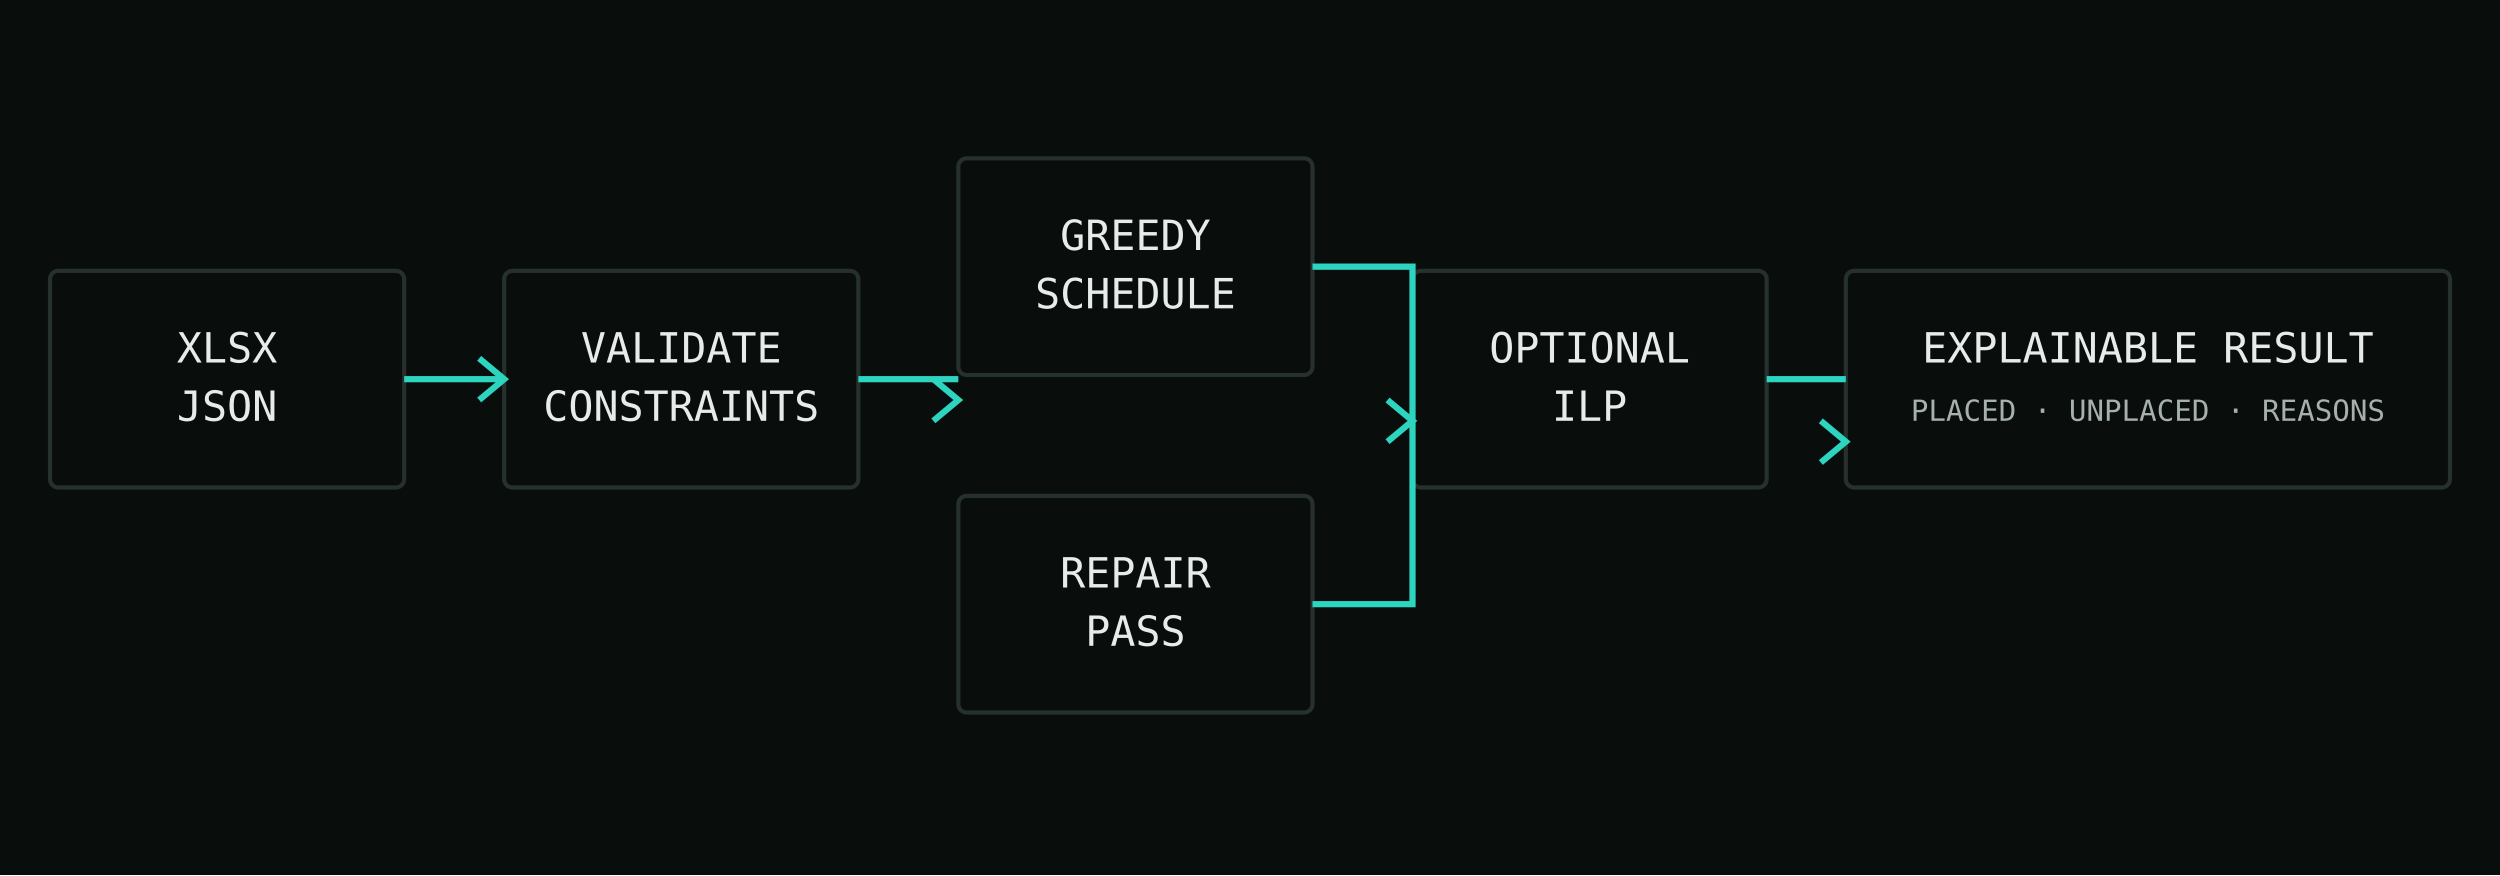
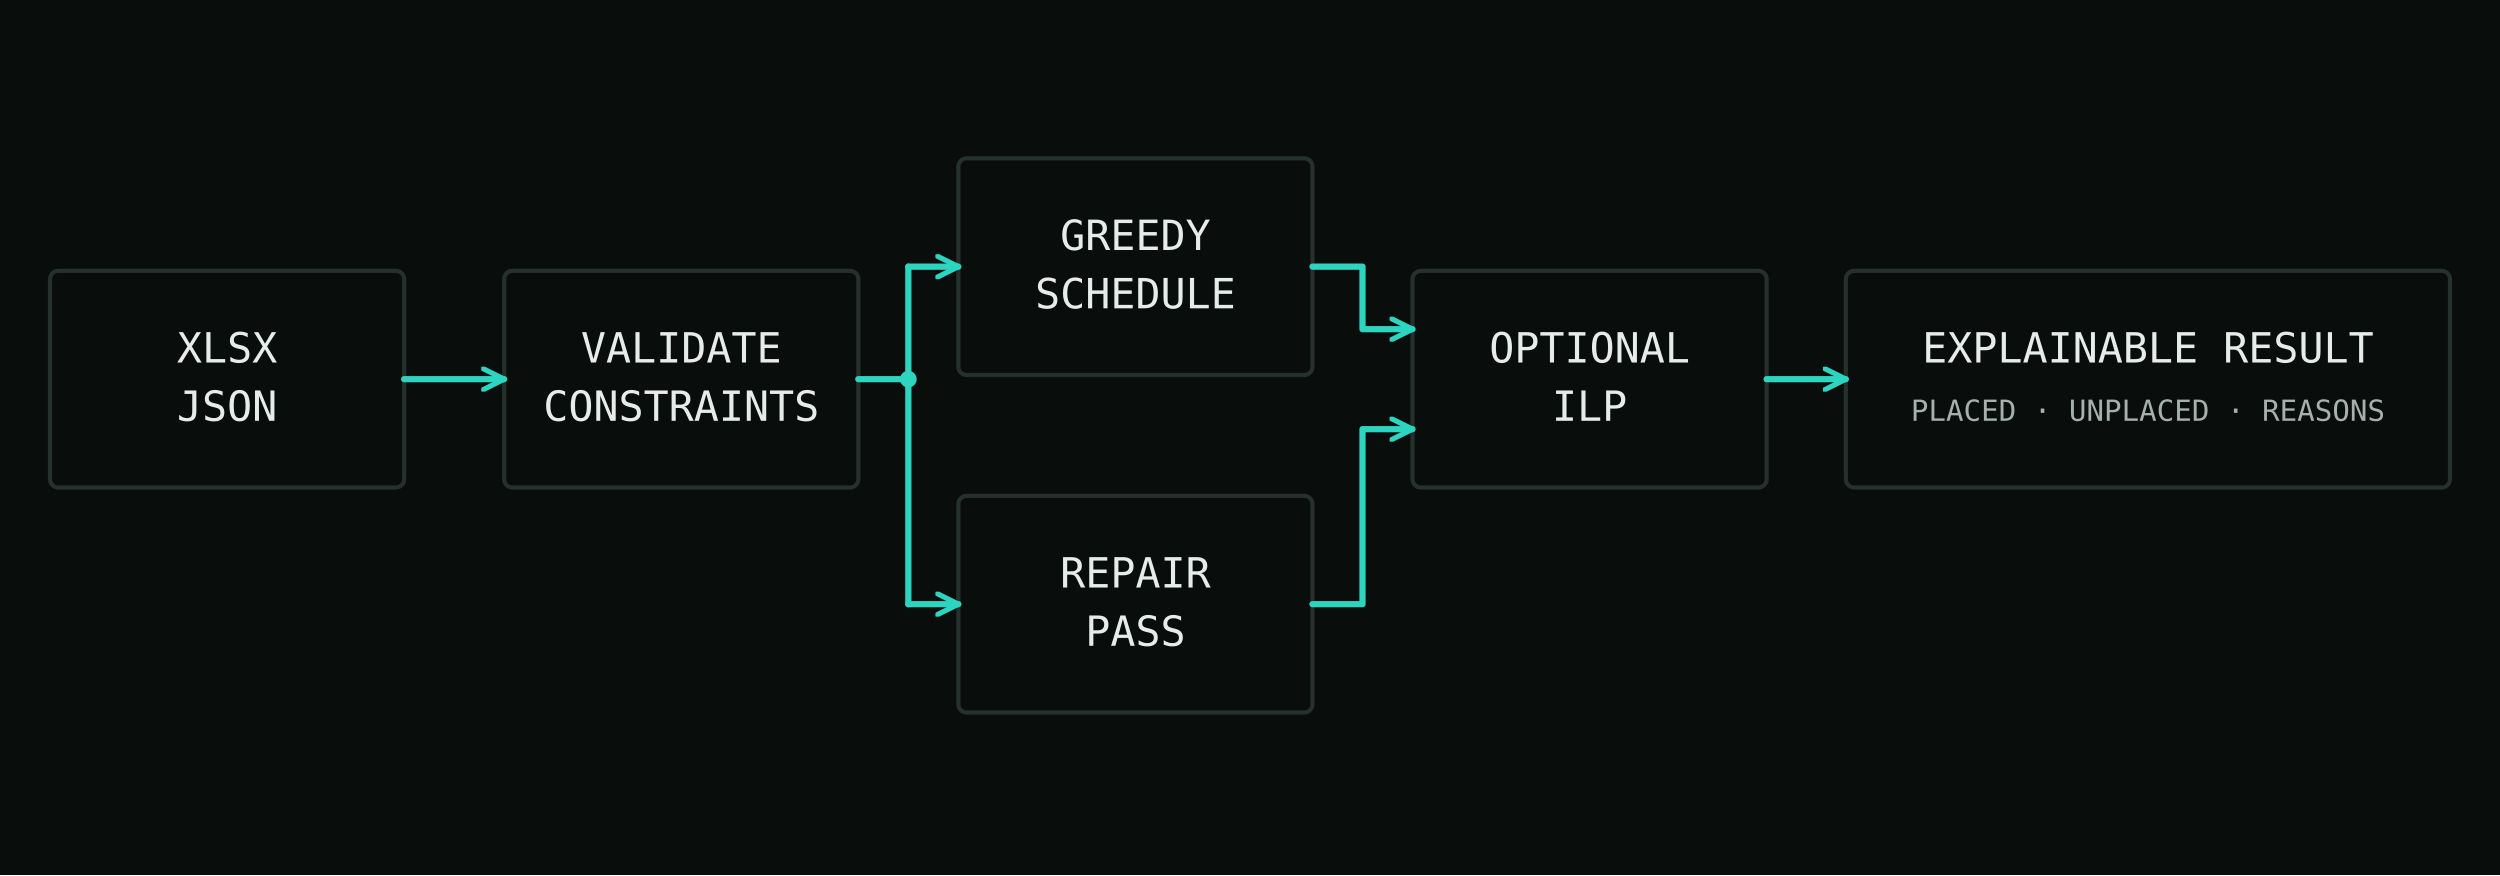
<svg xmlns="http://www.w3.org/2000/svg" viewBox="0 0 1200 420" aria-hidden="true">
+   <defs>
+     <marker id="arrow" viewBox="0 0 12 12" refX="11" refY="6" markerWidth="12" markerHeight="12" orient="auto" markerUnits="userSpaceOnUse">
+       <path d="M1 1l10 5-10 5" fill="none" stroke="#2DD4BF" stroke-width="2.5" stroke-linecap="round" stroke-linejoin="round" />
+     </marker>
+   </defs>
  <rect width="1200" height="420" fill="#090D0C" />
  <g fill="none" stroke="#26302D" stroke-width="2">
    <rect x="24" y="130" width="170" height="104" rx="4" />
    <rect x="242" y="130" width="170" height="104" rx="4" />
    <rect x="460" y="76" width="170" height="104" rx="4" />
    <rect x="460" y="238" width="170" height="104" rx="4" />
    <rect x="678" y="130" width="170" height="104" rx="4" />
    <rect x="886" y="130" width="290" height="104" rx="4" />
  </g>
-   <g stroke="#2DD4BF" stroke-width="3" fill="none">
-     <path d="M194 182h48m170 0h48m170-54h48v54m-48 108h48V182m170 0h38m-656-10 12 10-12 10m218-10 12 10-12 10m218-10 12 10-12 10m208-10 12 10-12 10" />
+   <g stroke="#2DD4BF" stroke-width="3" stroke-linecap="round" stroke-linejoin="round" fill="none">
+     <path d="M194 182h48" marker-end="url(#arrow)" />
+     <path d="M412 182h24M436 128v162" />
+     <circle cx="436" cy="182" r="4" fill="#2DD4BF" stroke="none" />
+     <path d="M436 128h24" marker-end="url(#arrow)" />
+     <path d="M436 290h24" marker-end="url(#arrow)" />
+     <path d="M630 128h24v30h24" marker-end="url(#arrow)" />
+     <path d="M630 290h24v-84h24" marker-end="url(#arrow)" />
+     <path d="M848 182h38" marker-end="url(#arrow)" />
  </g>
  <g fill="#E6ECEA" font-family="IBM Plex Mono, monospace" font-size="20" text-anchor="middle">
    <text x="109" y="174">XLSX</text>
    <text x="109" y="202">JSON</text>
    <text x="327" y="174">VALIDATE</text>
    <text x="327" y="202">CONSTRAINTS</text>
    <text x="545" y="120">GREEDY</text>
    <text x="545" y="148">SCHEDULE</text>
    <text x="545" y="282">REPAIR</text>
    <text x="545" y="310">PASS</text>
    <text x="763" y="174">OPTIONAL</text>
    <text x="763" y="202">ILP</text>
    <text x="1031" y="174">EXPLAINABLE RESULT</text>
    <text x="1031" y="202" fill="#A6B0AD" font-size="14">PLACED · UNPLACED · REASONS</text>
  </g>
</svg>
